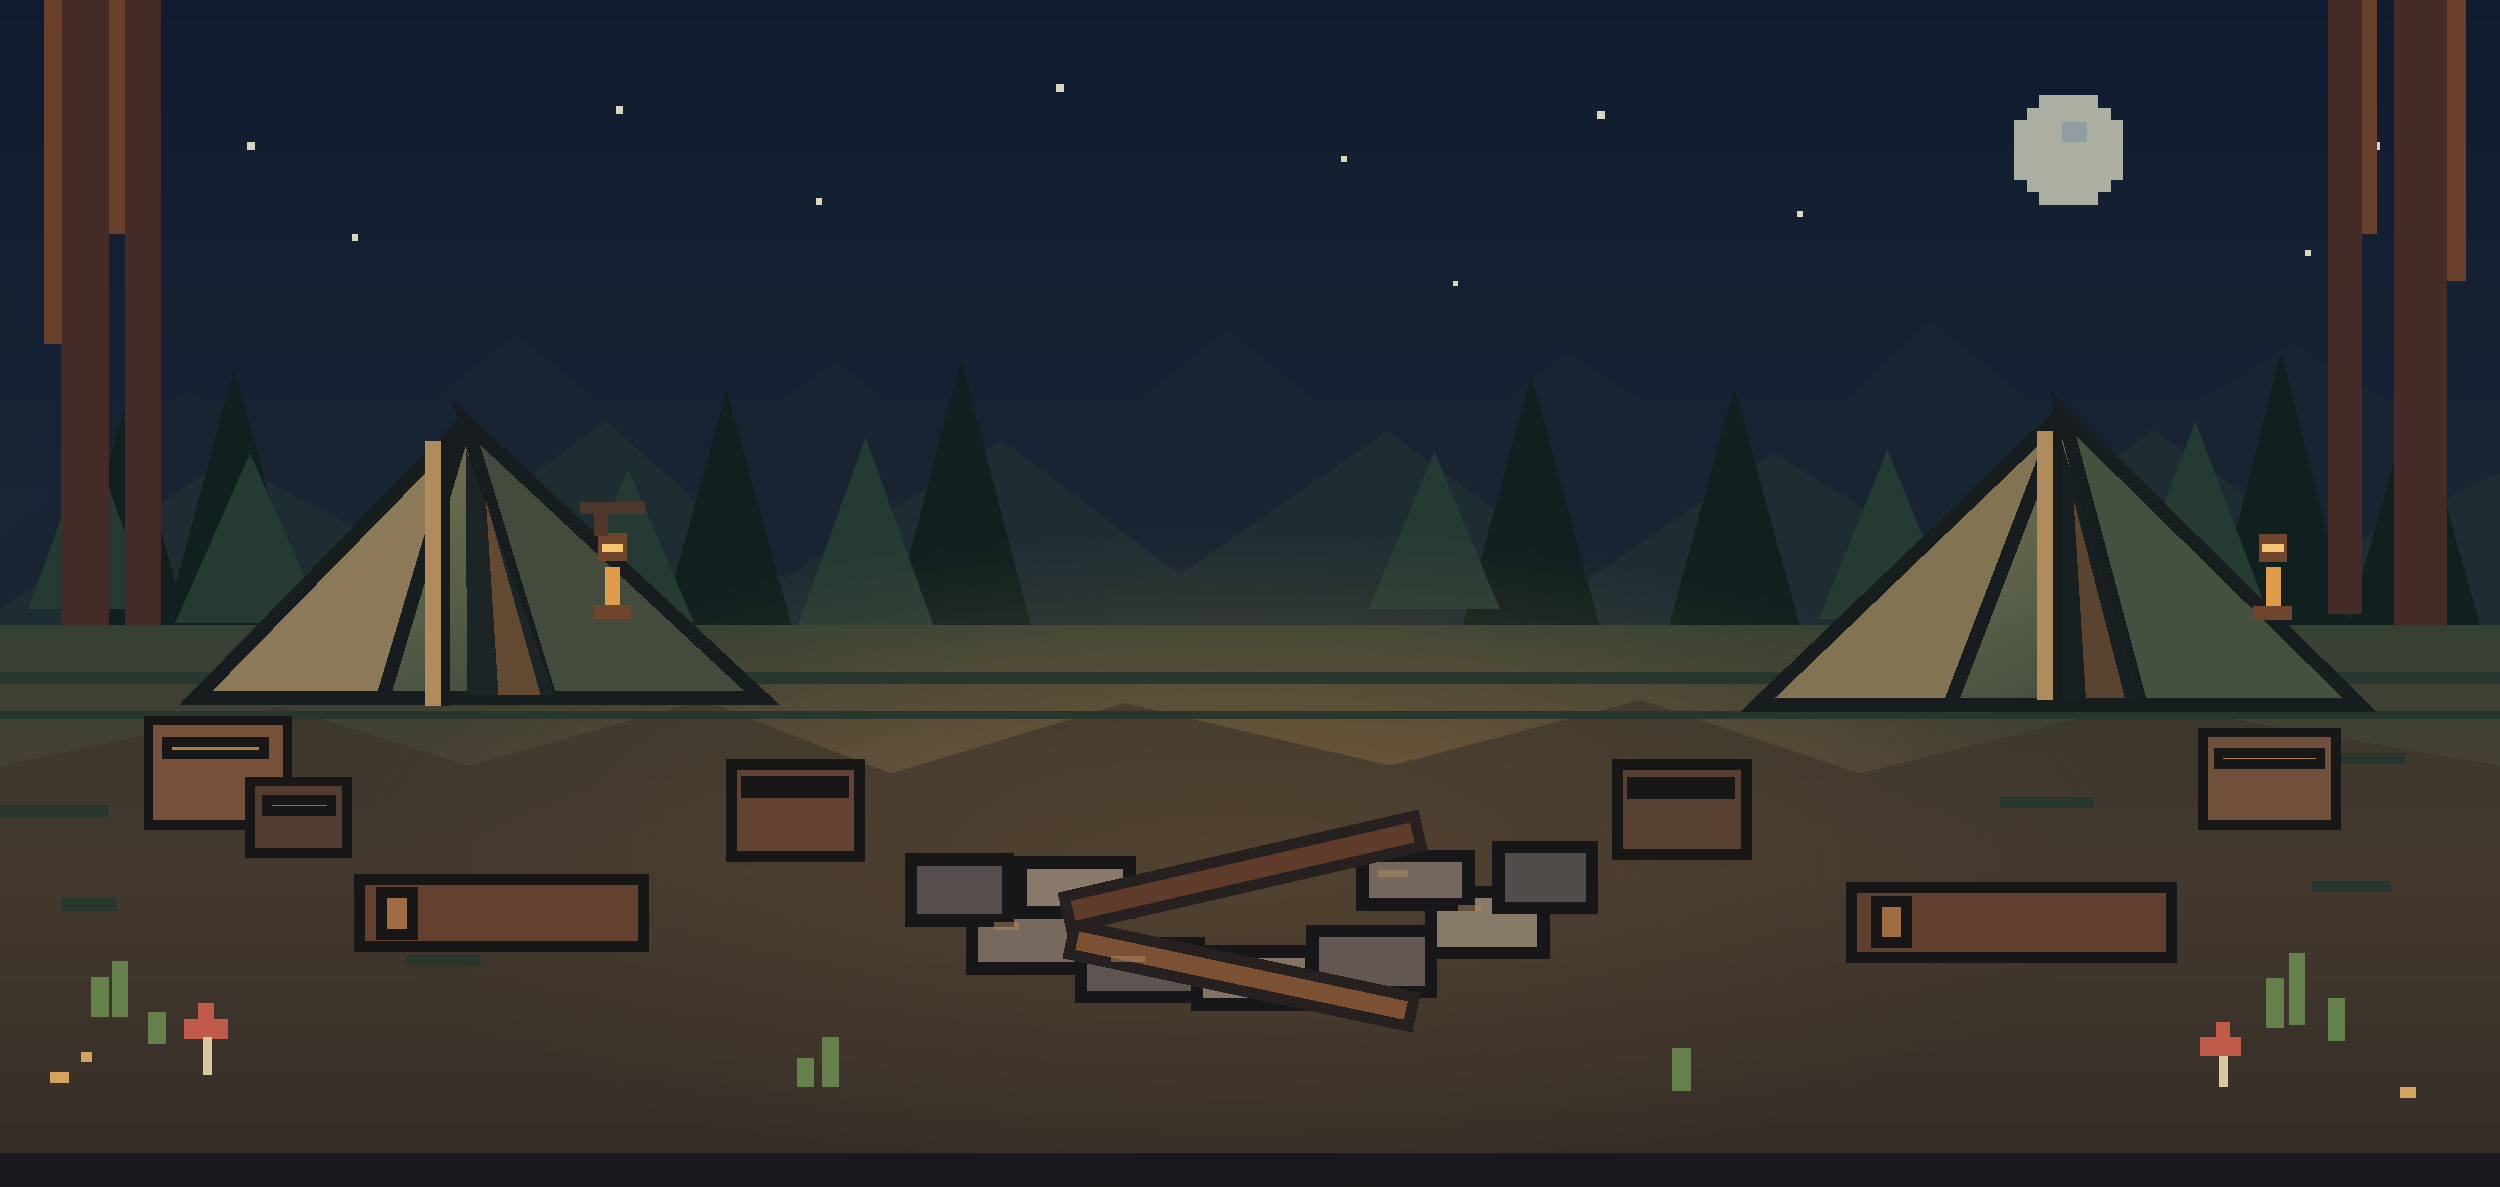
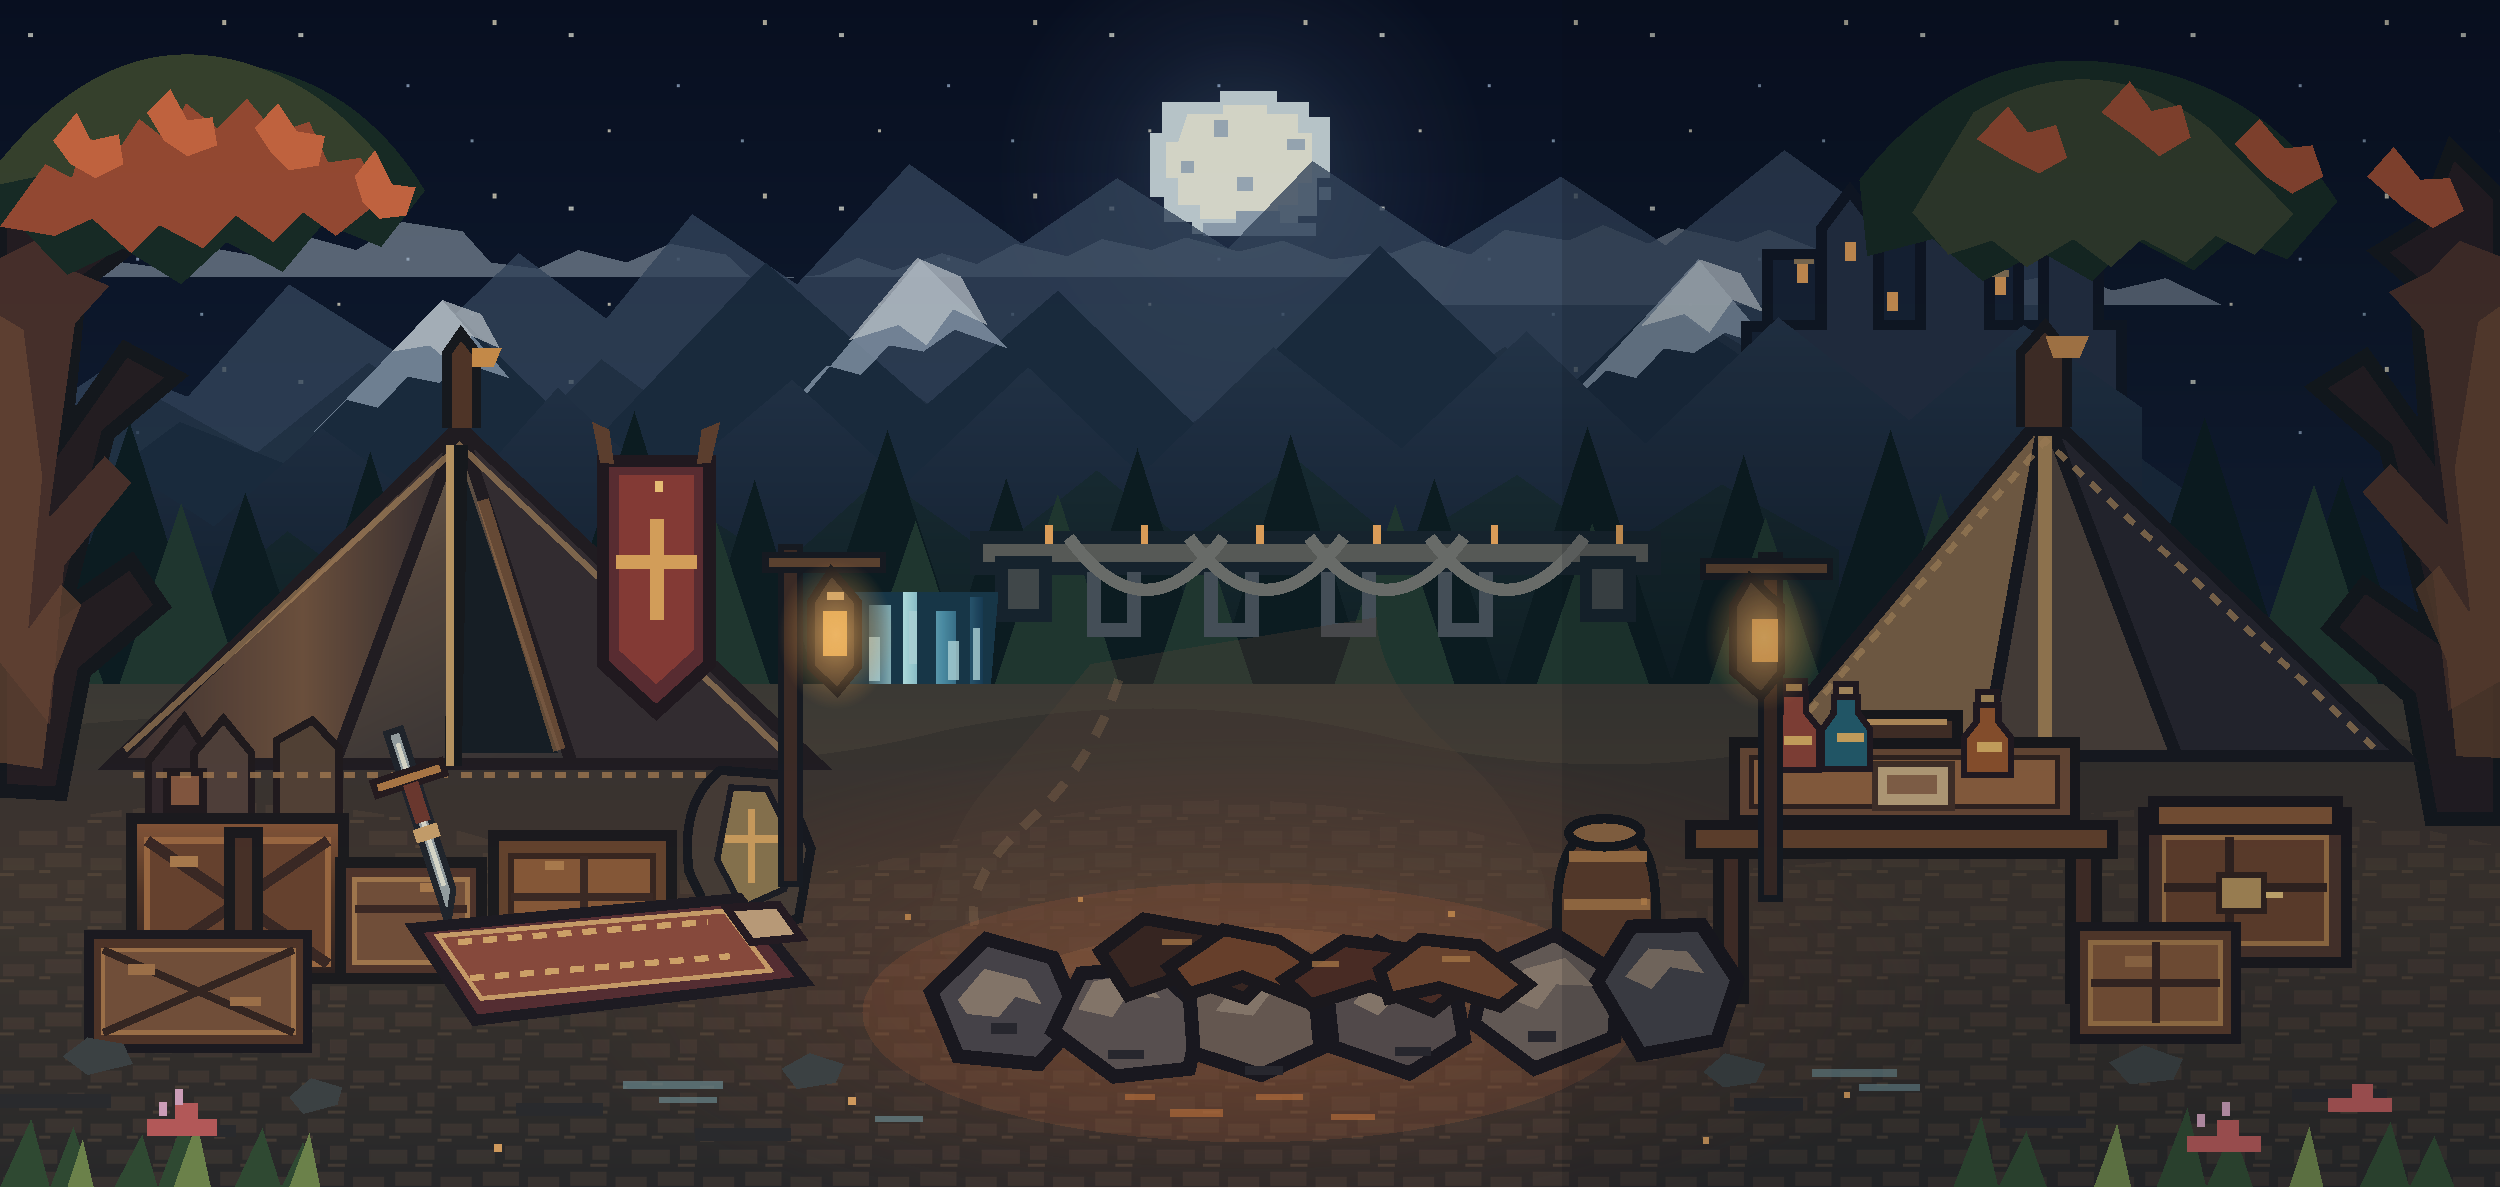
<svg xmlns="http://www.w3.org/2000/svg" viewBox="0 0 1600 760" shape-rendering="crispEdges">
  <defs>
-     <linearGradient id="sky" x2="0" y2="1">
-       <stop stop-color="#101b31" />
-       <stop offset=".58" stop-color="#1d2b38" />
-       <stop offset="1" stop-color="#342a2a" />
-     </linearGradient>
-     <linearGradient id="ground" x2="0" y2="1">
-       <stop stop-color="#354033" />
-       <stop offset=".44" stop-color="#514034" />
-       <stop offset="1" stop-color="#211c21" />
-     </linearGradient>
-     <linearGradient id="tent" x2="1" y2="1">
-       <stop stop-color="#8a7957" />
-       <stop offset=".52" stop-color="#596048" />
-       <stop offset="1" stop-color="#303a34" />
-     </linearGradient>
-     <linearGradient id="tentLight" x2="0" y2="1">
-       <stop stop-color="#e7b46d" stop-opacity=".7" />
-       <stop offset="1" stop-color="#a65a39" stop-opacity="0" />
-     </linearGradient>
-     <radialGradient id="fireGlow">
-       <stop stop-color="#f5a04a" stop-opacity=".3" />
-       <stop offset="1" stop-color="#f5a04a" stop-opacity="0" />
+     <linearGradient id="night" x2="0" y2="1">
+       <stop stop-color="#080f20" />
+       <stop offset=".48" stop-color="#101d32" />
+       <stop offset="1" stop-color="#24303a" />
+     </linearGradient>
+     <linearGradient id="farHill" x2="0" y2="1">
+       <stop stop-color="#24354a" />
+       <stop offset="1" stop-color="#111d2b" />
+     </linearGradient>
+     <linearGradient id="nearHill" x2="0" y2="1">
+       <stop stop-color="#172b31" />
+       <stop offset="1" stop-color="#0b171c" />
+     </linearGradient>
+     <linearGradient id="earth" x2="0" y2="1">
+       <stop stop-color="#3d3b35" />
+       <stop offset=".4" stop-color="#514034" />
+       <stop offset="1" stop-color="#1d2025" />
+     </linearGradient>
+     <linearGradient id="canvas" x2="1" y2="1">
+       <stop stop-color="#88765f" />
+       <stop offset=".42" stop-color="#58483d" />
+       <stop offset="1" stop-color="#292a30" />
+     </linearGradient>
+     <linearGradient id="canvasSide" x2="1" y2="0">
+       <stop stop-color="#3d3030" />
+       <stop offset=".55" stop-color="#70523d" />
+       <stop offset="1" stop-color="#302a2e" />
+     </linearGradient>
+     <linearGradient id="wood" x2="0" y2="1">
+       <stop stop-color="#8b5938" />
+       <stop offset=".45" stop-color="#573725" />
+       <stop offset="1" stop-color="#291e1d" />
+     </linearGradient>
+     <linearGradient id="water" x2="0" y2="1">
+       <stop stop-color="#82b9c6" />
+       <stop offset=".36" stop-color="#31677e" />
+       <stop offset="1" stop-color="#102a3e" />
+     </linearGradient>
+     <linearGradient id="falls" x2="1" y2="0">
+       <stop stop-color="#9acbd3" stop-opacity=".3" />
+       <stop offset=".3" stop-color="#b7e6e6" />
+       <stop offset=".65" stop-color="#4d91a9" />
+       <stop offset="1" stop-color="#183c55" />
+     </linearGradient>
+     <radialGradient id="moonHalo">
+       <stop stop-color="#9bbfe6" stop-opacity=".24" />
+       <stop offset=".55" stop-color="#7298c4" stop-opacity=".08" />
+       <stop offset="1" stop-color="#7196c1" stop-opacity="0" />
    </radialGradient>
+     <radialGradient id="campHalo">
+       <stop stop-color="#b86b37" stop-opacity=".38" />
+       <stop offset=".55" stop-color="#9b4e2e" stop-opacity=".16" />
+       <stop offset="1" stop-color="#9b4e2e" stop-opacity="0" />
+     </radialGradient>
+     <radialGradient id="lampHalo">
+       <stop stop-color="#ffc36d" stop-opacity=".7" />
+       <stop offset="1" stop-color="#ef9b42" stop-opacity="0" />
+     </radialGradient>
+     <pattern id="stars" width="173" height="111" patternUnits="userSpaceOnUse">
+       <rect x="18" y="21" width="3" height="3" fill="#d4d7c9" />
+       <rect x="87" y="54" width="2" height="2" fill="#8ea3bd" />
+       <rect x="142" y="13" width="3" height="3" fill="#d9d2b7" />
+       <rect x="128" y="89" width="2" height="2" fill="#8197ad" />
+       <rect x="43" y="83" width="2" height="2" fill="#d1cbb6" />
+     </pattern>
+     <pattern id="cobble" width="56" height="34" patternUnits="userSpaceOnUse">
+       <path d="M2 5h20v8H2zM29 2h23v9H29zM12 22h25v9H12zM43 19h11v9H43z" fill="#6d5240" opacity=".34" />
+       <path d="M0 16h9M25 14h7M42 32h11" stroke="#a57b56" stroke-width="2" opacity=".3" />
+     </pattern>
+     <clipPath id="campGround">
+       <path d="M0 420H1600V760H0Z" />
+     </clipPath>
  </defs>
-   <rect width="1600" height="760" fill="url(#sky)" />
-   <rect x="0" y="0" width="1600" height="760" fill="#101827" opacity=".16" />
-   <g fill="#d8d8bd">
-     <rect x="158" y="91" width="5" height="5" />
-     <rect x="225" y="150" width="4" height="4" />
-     <rect x="394" y="68" width="5" height="5" />
-     <rect x="522" y="127" width="4" height="4" />
-     <rect x="676" y="54" width="5" height="5" />
-     <rect x="858" y="100" width="4" height="4" />
-     <rect x="1022" y="71" width="5" height="5" />
-     <rect x="1150" y="135" width="4" height="4" />
-     <rect x="1475" y="160" width="4" height="4" />
-     <rect x="1518" y="91" width="5" height="5" />
-     <rect x="930" y="180" width="3" height="3" />
-   </g>
-   <g opacity=".8">
-     <rect x="1297" y="69" width="54" height="54" fill="#d1d3bd" />
-     <rect x="1305" y="61" width="38" height="8" fill="#d1d3bd" />
-     <rect x="1289" y="77" width="8" height="38" fill="#d1d3bd" />
-     <rect x="1351" y="77" width="8" height="38" fill="#d1d3bd" />
-     <rect x="1305" y="123" width="38" height="8" fill="#d1d3bd" />
-     <rect x="1320" y="78" width="16" height="13" fill="#9cacc0" opacity=".6" />
-   </g>
-   <path d="M0 340L120 250 222 300 330 214 438 300 535 231 650 320 785 211 902 303 1004 225 1127 307 1235 205 1345 292 1468 220 1600 300V530H0Z" fill="#182432" />
-   <path d="M0 390L145 294 265 358 388 270 502 370 641 282 755 368 888 276 1017 370 1135 290 1257 365 1378 275 1490 355 1600 303V545H0Z" fill="#1e2d32" />
-   <g fill="#10201f">
-     <path d="M32 427L80 260 128 427Z" />
-     <path d="M94 442L150 235 206 442Z" />
-     <path d="M250 418L292 270 334 418Z" />
-     <path d="M415 430L465 250 515 430Z" />
-     <path d="M565 420L615 230 665 420Z" />
-     <path d="M930 423L980 240 1030 423Z" />
-     <path d="M1060 430L1110 248 1160 430Z" />
-     <path d="M1410 423L1460 224 1510 423Z" />
-     <path d="M1490 445L1545 250 1600 445Z" />
-   </g>
-   <g fill="#263a34">
-     <path d="M18 390L58 280 98 390Z" />
-     <path d="M112 399L160 290 208 399Z" />
-     <path d="M360 398L402 300 444 398Z" />
-     <path d="M510 402L554 280 598 402Z" />
-     <path d="M876 390L918 289 960 390Z" />
-     <path d="M1164 396L1208 288 1252 396Z" />
-     <path d="M1360 388L1405 270 1450 388Z" />
-   </g>
-   <g fill="#432b27">
-     <rect x="39" y="0" width="31" height="480" />
-     <rect x="80" y="0" width="23" height="408" />
-     <rect x="1532" y="0" width="34" height="475" />
-     <rect x="1490" y="0" width="22" height="393" />
-   </g>
-   <g fill="#68402c">
-     <rect x="28" y="0" width="12" height="220" />
-     <rect x="70" y="0" width="10" height="150" />
-     <rect x="1566" y="0" width="12" height="180" />
-     <rect x="1512" y="0" width="9" height="150" />
-   </g>
-   <path d="M0 400L1600 400V760H0Z" fill="url(#ground)" />
-   <ellipse cx="790" cy="550" rx="560" ry="215" fill="url(#fireGlow)" />
-   <path d="M0 490L180 452 300 490 450 448 570 495 720 450 890 490 1050 448 1190 495 1370 450 1600 490V760H0Z" fill="#3c352b" opacity=".68" />
-   <g fill="#27372e">
-     <rect x="0" y="430" width="1600" height="8" />
-     <rect x="0" y="455" width="1600" height="5" />
-     <path d="M0 515h70v8H0zm160 22h56v7h-56zm330-48h40v6h-40zm790 21h60v7h-60zm180-28h80v7h-80z" />
-     <path d="M40 575h35v8H40zm220 36h48v7h-48zm420-38h30v6h-30zm620 26h40v7h-40zm180-35h50v7h-50z" />
-   </g>
-   <g stroke="#171d1e" stroke-width="9" stroke-linejoin="miter">
-     <path d="M125 447L298 270 488 447Z" fill="url(#tent)" />
-     <path d="M298 270L488 447H352L298 270Z" fill="#424b3c" />
-     <path d="M298 270L125 447H245L298 270Z" fill="#8b7957" />
-   </g>
-   <path d="M298 287L299 445H355L298 287Z" fill="#1c2425" />
-   <path d="M311 320L346 445H319Z" fill="#b77743" opacity=".45" />
-   <rect x="276" y="282" width="12" height="170" fill="#171b1c" />
-   <rect x="272" y="282" width="10" height="170" fill="#b08b5b" />
+   <rect width="1600" height="760" fill="url(#night)" />
+   <rect width="1600" height="300" fill="url(#stars)" opacity=".8" />
+   <circle cx="795" cy="112" r="158" fill="url(#moonHalo)" />
+   <g shape-rendering="crispEdges">
+     <path d="M744 65h37v-7h36v7h21v10h13v39h-8v24h-12v12h-68v-8h-18v-16h-9V85h8z" fill="#c2d0d3" />
+     <path d="M760 73h23v-6h28v6h20v12h9v32h-9v14h-13v9h-50v-9h-14v-17h-8V91h8z" fill="#e0e1d1" />
+     <path d="M777 77h9v11h-9zM824 89h11v7h-11zM792 113h10v9h-10zM844 120h8v8h-8zM756 103h8v8h-8z" fill="#9daeb9" />
+     <path d="M770 143h21v-8h28v8h23v8h-72z" fill="#91a2b1" />
+   </g>
+   <g fill="#b6c6d1" opacity=".48">
+     <path d="M0 180l34-8 17 6 20-11 30 4 25-14 39 7 30-13 33 9 29-18 39 6 18 20 30 4 26-12 31 8 28-12 36 7 18 17 42-4 24-11 23 8 31-11 22 7 25-13 33 8 22-11 32 7 22-8 34 9 28-7 31 12 36-5 32 16H0Z" />
+     <path d="M880 166l31-12 30 9 22-16 41 7 22-10 29 12 19-10 38 9 20-8 37 15 31-5 27 15 26-2 30 12 40-8 29 12 34-8 36 17H880Z" />
+   </g>
+   <g fill="#34475c" opacity=".78">
+     <path d="M0 282l70-48 50 20 65-72 76 48 71-68 56 42 55-67 67 45 72-77 72 51 61-42 71 45 54-56 84 56 75-46 67 44 76-61 72 52 57-27 60 31v245H0Z" />
+     <path d="M0 322l98-69 66 37 72-58 84 62 65-64 79 58 78-66 70 49 67-56 80 58 60-37 62 41 82-55 63 45 72-56 72 43 80-52 72 50v212H0Z" fill="#26394c" />
+   </g>
+   <path d="M0 356l115-86 68 27 100-105 95 93 112-117 103 91 84-73 90 88 116-117 108 103 72-67 112 76 95-49 130 95v151H0Z" fill="#1a2b3d" />
+   <g fill="#8697a8" opacity=".84">
+     <path d="M182 296l101-104 43 50-28-9-17 12-20-4-19 20-20-5-18 18z" />
+     <path d="M475 301l114-135 56 57-34-12-20 14-22-4-18 19-22-6-19 20z" />
+     <path d="M974 288l113-122 48 57-31-10-20 13-19-3-18 19-19-5-21 20z" />
+     <path d="M1230 315l70-79 41 39-24-7-15 10-14-4-14 14-14-5z" />
+   </g>
+   <g fill="#c4cbd0" opacity=".72">
+     <path d="M283 192l-32 33 24-4 14 12 13-18 18 8-12-22z" />
+     <path d="M587 165l-44 53 32-10 18 13 17-23 22 10-17-31z" />
+     <path d="M1088 166l-38 43 28-8 16 12 15-21 20 8-15-25z" />
+   </g>
+   <g stroke="#101824" stroke-width="7" stroke-linejoin="miter">
+     <path d="M1118 264h198v-55h-24v-52h-33v52h-27v-78h-40v78h-27v-46h-34v46h-13z" fill="#172337" />
+     <path d="M1135 208h31v-62l18-24 18 24v62h27v-87l22-29 22 29v87h35v-51l17-21 18 21v51h15v66h-223z" fill="#243146" />
+   </g>
+   <g fill="#e9a45b">
+     <rect x="1150" y="169" width="7" height="12" />
+     <rect x="1181" y="155" width="7" height="12" />
+     <rect x="1208" y="187" width="7" height="12" />
+     <rect x="1246" y="142" width="7" height="13" />
+     <rect x="1277" y="177" width="7" height="12" />
+     <rect x="1304" y="218" width="7" height="11" />
+   </g>
+   <g fill="#f9c57a" opacity=".55">
+     <rect x="1148" y="166" width="13" height="3" />
+     <rect x="1244" y="138" width="12" height="4" />
+     <rect x="1275" y="173" width="11" height="4" />
+   </g>
+   <path d="M1090 285C1044 303 1014 310 987 333S926 363 881 382" fill="none" stroke="#b77845" stroke-width="8" stroke-dasharray="5 8" opacity=".65" />
+   <g fill="#f6b85e">
+     <rect x="1083" y="277" width="5" height="11" />
+     <rect x="1038" y="297" width="5" height="10" />
+     <rect x="989" y="321" width="5" height="11" />
+     <rect x="943" y="344" width="5" height="9" />
+   </g>
+   <path d="M0 365l82-64 55 36 69-63 77 57 74-83 67 65 83-70 72 67 79-75 72 69 85-82 82 65 80-75 76 72 85-81 84 66 73-61 76 53v184H0Z" fill="url(#farHill)" />
+   <path d="M0 401l71-45 50 36 63-52 58 42 61-57 70 45 61-51 67 43 63-57 70 50 68-54 57 46 72-52 66 54 74-45 67 47 64-41 75 42v166H0Z" fill="url(#nearHill)" />
+   <g fill="#0c1c20">
+     <path d="M0 441l44-132 42 132zM26 443l57-173 55 173zM115 441l42-126 43 126zM186 449l51-160 50 160zM267 443l43-137 46 137zM346 448l60-185 58 185zM438 450l45-143 43 143zM510 448l58-173 57 173zM600 442l44-136 44 136zM676 447l52-160 51 160zM774 449l52-171 53 171zM873 445l45-139 45 139zM960 448l56-175 58 175zM1066 448l50-157 48 157zM1154 447l56-172 55 172zM1262 449l49-155 49 155zM1353 446l58-179 57 179zM1452 447l47-142 49 142zM1535 449l50-151 48 151z" />
+   </g>
+   <g fill="#20382f">
+     <path d="M0 443l34-99 34 99zM73 448l43-126 42 126zM219 448l41-118 42 118zM305 447l36-103 36 103zM411 448l43-127 42 127zM548 445l38-112 37 112zM634 446l43-130 42 130zM735 447l35-105 35 105zM851 447l42-124 41 124zM980 448l39-113 40 113zM1091 446l39-115 39 115zM1198 448l44-132 43 132zM1325 448l38-115 38 115zM1435 447l46-137 44 137z" />
+   </g>
+   <g stroke="#17232d" stroke-width="8" stroke-linejoin="miter">
+     <path d="M625 344h434v20H625z" fill="#5b5d59" />
+     <path d="M641 360h28v34h-28zM1015 360h28v34h-28z" fill="#444a4b" />
+     <path d="M700 366v37h26v-37M775 366v37h26v-37M850 366v37h26v-37M925 366v37h26v-37" fill="none" stroke="#48515a" stroke-width="9" />
+     <path d="M684 344q49 67 99 0M761 344q49 67 99 0M838 344q49 67 99 0M915 344q49 67 99 0" fill="none" stroke="#6e706c" stroke-width="8" />
+   </g>
+   <g fill="#e9a55b">
+     <rect x="669" y="336" width="5" height="12" />
+     <rect x="730" y="336" width="5" height="12" />
+     <rect x="804" y="336" width="5" height="12" />
+     <rect x="879" y="336" width="5" height="12" />
+     <rect x="954" y="336" width="5" height="12" />
+     <rect x="1034" y="336" width="5" height="12" />
+   </g>
+   <path d="M544 379h95l-8 99-18 17h-57l-12-29z" fill="#183849" />
+   <path d="M556 387h14v83h-14zM578 379h9v99h-9zM599 391h13v86h-13zM621 382h8v94h-8z" fill="url(#falls)" />
+   <g fill="#b5dce0" opacity=".8">
+     <rect x="556" y="408" width="7" height="28" />
+     <rect x="582" y="391" width="5" height="34" />
+     <rect x="607" y="410" width="7" height="25" />
+     <rect x="623" y="402" width="4" height="33" />
+   </g>
+   <path d="M530 480q74-26 126-4t113 6q71-10 142 11t104 6v84H536Z" fill="url(#water)" />
+   <path d="M558 499q63-19 121 0t115 5q52-3 98 8" fill="none" stroke="#8cbac2" stroke-width="7" opacity=".55" />
+   <g fill="#c1e5e5" opacity=".72">
+     <path d="M566 497h35v4h-35zM630 511h28v4h-28zM716 493h46v4h-46zM812 513h31v4h-31zM884 505h40v4h-40z" />
+   </g>
+   <path d="M638 536q120-29 178-2t108 4" fill="none" stroke="#4a93a6" stroke-width="14" opacity=".35" />
+   <g fill="#263d3b">
+     <path d="M0 474l42-31 40 19 18 35H0zM90 488l37-31 45 22 21 39H91zM450 494l28-31 38 17 18 31zM545 495l34-23 41 20 20 20h-90zM1000 505l35-28 43 18 12 26h-90zM1117 480l29-26 38 17 21 31h-88zM1330 492l42-28 49 21 17 25h-103zM1468 490l42-30 58 22 32 24h-126z" />
+   </g>
+   <g fill="#4f6352">
+     <rect x="33" y="478" width="11" height="5" />
+     <rect x="113" y="489" width="9" height="5" />
+     <rect x="488" y="486" width="12" height="5" />
+     <rect x="1057" y="493" width="11" height="5" />
+     <rect x="1398" y="489" width="14" height="5" />
+   </g>
+   <rect x="0" y="438" width="1600" height="322" fill="url(#earth)" />
+   <path d="M0 469q188-24 328 5t274-6q146-31 287 4t291-1q199-36 420 15v274H0Z" fill="#312d29" opacity=".55" />
+   <ellipse cx="800" cy="635" rx="450" ry="165" fill="url(#campHalo)" />
+   <path d="M0 532q178-40 321 8t292-3q169-48 334-3t319-3q167-32 334 11v218H0Z" fill="url(#cobble)" opacity=".68" />
+   <path d="M698 425q-36 44-66 78t-38 93q28 47 82 65h247q58-42 71-74-10-62-61-105t-52-87z" fill="#514135" opacity=".34" />
+   <path d="M716 435q-17 54-58 91t-34 66" fill="none" stroke="#937052" stroke-width="6" stroke-dasharray="14 11" opacity=".33" />
+   <g stroke-linejoin="miter">
+     <path d="M0 506V130l28-33 20 46 29 20-26 20-9 94 38-54 33 18-44 37-27 110 42-29 20 29-50 42-15 78z" fill="#241d20" stroke="#14181c" stroke-width="9" />
+     <path d="M0 424V165l24-12 22 20 24 10-22 24-17 125 36-40 17 17-43 53-9 102z" fill="#49302a" />
+     <path d="M0 488V202l15 9 12 94-9 98 21-29 13 13-18 46-7 59z" fill="#6d4933" opacity=".7" />
+     <path d="M1600 524V126l-31-31-19 49-28 17 24 21 7 101-39-55-32 20 45 39 28 116-42-29-22 28 51 44 14 78z" fill="#241e21" stroke="#13191d" stroke-width="9" />
+     <path d="M1600 436V164l-26-10-19 20-26 13 22 24 16 126-37-40-18 18 45 52 10 88z" fill="#493029" />
+     <path d="M1600 485V196l-14 10-15 94 10 93-20-31-15 15 20 46 6 61z" fill="#704932" opacity=".68" />
+   </g>
  <g>
-     <rect x="383" y="341" width="18" height="18" fill="#70452d" />
-     <rect x="387" y="363" width="10" height="24" fill="#df9a4a" />
-     <rect x="380" y="387" width="24" height="9" fill="#6d462d" />
-     <rect x="385" y="348" width="14" height="5" fill="#f6c46d" />
-     <rect x="371" y="321" width="42" height="8" fill="#50372b" />
-     <rect x="380" y="329" width="9" height="14" fill="#50372b" />
-   </g>
-   <g stroke="#171d1e" stroke-width="9" stroke-linejoin="miter">
-     <path d="M1125 451L1320 264 1510 451Z" fill="url(#tent)" />
-     <path d="M1320 264L1510 451H1370L1320 264Z" fill="#45503e" />
-     <path d="M1320 264L1125 451H1248L1320 264Z" fill="#827453" />
-   </g>
-   <path d="M1319 281L1320 447H1370L1319 281Z" fill="#171f20" />
-   <path d="M1327 319L1360 447H1335Z" fill="#b77743" opacity=".42" />
-   <rect x="1308" y="276" width="12" height="172" fill="#171b1c" />
-   <rect x="1304" y="276" width="10" height="172" fill="#b08b5b" />
+     <path d="M0 115q73-93 174-70 61 16 98 77l-28 36-37-15-26 31-36-19-29 27-37-23-36 17-32-33-31 5z" fill="#182c24" />
+     <path d="M0 103q68-83 148-65 54 12 95 62l-24 24-29-10-17 20-27-16-24 22-30-20-31 13-23-23-38 8z" fill="#38432d" />
+     <path d="M0 145l29-40 17 9 8-27 21 10 14-21 18 14 12-24 20 16 19-19 18 22 22-7 12 26 21-3 13 27-29 23-21-15-19 19-24-17-21 21-28-15-18 18-25-22-24 11z" fill="#9b4c32" />
+     <path d="M34 90l15-18 9 18 18-4 3 19-18 9-16-9zM94 72l15-15 11 20 16-2 3 18-19 7-15-10zM163 82l15-16 12 18 18 3-4 19-19 3-12-12zM227 113l13-17 11 22 15 2-6 18-17 2-11-11z" fill="#cc6840" />
+     <path d="M1190 115q68-86 159-75 96 10 147 89l-32 37-35-14-25 21-38-20-27 27-33-19-37 19-32-27-42 11z" fill="#172b23" />
+     <path d="M1263 72q79-47 151 10l54 55-25 26-25-12-19 17-28-15-20 18-24-18-30 18-22-17-28 9-23-27z" fill="#343f2d" />
+     <path d="M1265 89l20-21 13 17 18-5 7 21-18 10-18-9zM1345 72l18-20 14 19 19-4 6 21-20 12-16-13zM1430 92l16-16 16 19 18-2 7 20-20 11-17-11zM1515 113l17-19 17 21 19-1 9 21-20 11-18-12z" fill="#9b4c32" />
+   </g>
+   <g stroke="#211c20" stroke-width="8" stroke-linejoin="miter">
+     <path d="M72 489L294 273 523 489Z" fill="url(#canvas)" />
+     <path d="M294 273L523 489H366L294 273Z" fill="#352d30" />
+     <path d="M294 273L72 489H214L294 273Z" fill="url(#canvasSide)" />
+     <path d="M80 480L294 285 501 481" fill="none" stroke="#b18a5d" stroke-width="4" opacity=".65" />
+   </g>
+   <path d="M294 293v189h63z" fill="#171e24" />
+   <path d="M309 320l49 160" stroke="#b67b4c" stroke-width="8" opacity=".5" />
+   <path d="M294 285l-4 205" stroke="#17191c" stroke-width="11" />
+   <path d="M288 285v205" stroke="#c09a65" stroke-width="5" />
+   <g stroke="#201a1c" stroke-width="5">
+     <path d="M95 487l23-28 18 28v38H95z" fill="#32282a" />
+     <path d="M124 482l19-22 18 22v42h-37z" fill="#514039" />
+     <path d="M107 494h23v24h-23z" fill="#87593e" />
+     <path d="M177 474l23-13 17 18v49h-40z" fill="#554234" />
+   </g>
+   <path d="M85 496h420" stroke="#ad8153" stroke-width="4" stroke-dasharray="7 8" opacity=".75" />
+   <path d="M286 274v-48l9-13 10 13v48" fill="#533627" stroke="#17191d" stroke-width="6" />
+   <path d="M302 223h19l-5 12h-14z" fill="#d0914a" />
+   <path d="M386 295h68v130l-34 31-34-31z" fill="#5d2d31" stroke="#21191e" stroke-width="8" />
+   <path d="M396 304h48v112l-24 22-24-22z" fill="#8b3c36" />
+   <path d="M416 332h9v65h-9zM394 355h52v9h-52z" fill="#e0a65c" />
+   <path d="M422 308v7" stroke="#f4c779" stroke-width="5" />
+   <path d="M384 296l-5-26 11 5 3 22M455 296l6-26-12 5-3 22" fill="#60402e" />
+   <g stroke="#1b1a1c" stroke-width="7" stroke-linejoin="miter">
+     <rect x="84" y="524" width="136" height="102" fill="url(#wood)" />
+     <path d="M94 538h116v79H94z" fill="#6a422d" stroke="#a06a40" stroke-width="4" />
+     <path d="M94 538l116 79M210 538L94 617" stroke="#3b2822" stroke-width="7" />
+     <path d="M147 533h18v84h-18z" fill="#493026" />
+     <rect x="218" y="552" width="90" height="74" fill="#51352a" />
+     <path d="M227 563h72v53h-72z" fill="#765039" stroke="#a77a4d" stroke-width="3" />
+     <path d="M227 582h72" stroke="#3c2822" stroke-width="5" />
+     <rect x="316" y="535" width="114" height="79" fill="#67432c" />
+     <path d="M327 548h91v54h-91z" fill="#8b5a37" stroke="#39251e" stroke-width="4" />
+     <path d="M374 548v54M327 574h91" stroke="#3c2922" stroke-width="5" />
+   </g>
+   <g fill="#b17e4d">
+     <rect x="109" y="548" width="18" height="7" />
+     <rect x="269" y="565" width="22" height="6" />
+     <rect x="349" y="551" width="12" height="6" />
+   </g>
+   <g stroke="#17191e" stroke-width="6">
+     <path d="M461 493q-26 20-20 65l20 42 50-12 8-45-19-47z" fill="#473c34" />
+     <path d="M468 504l-9 46 16 31 27-12 4-34-15-30z" fill="#8a754d" stroke="#1b1c22" stroke-width="4" />
+     <path d="M481 518v47M464 537h37" stroke="#d1a15d" stroke-width="5" />
+   </g>
+   <g transform="translate(252 468) rotate(-18)">
+     <path d="M-5 0h10v108l-10 20z" fill="#9aa4a5" stroke="#20242b" stroke-width="4" />
+     <path d="M0 8v96" stroke="#e1e0cf" stroke-width="3" />
+     <path d="M-23 27h46v9h-46z" fill="#b07a45" stroke="#241b1d" stroke-width="4" />
+     <path d="M-5 35h10v26H-5z" fill="#6e392d" />
+     <path d="M-8 64h16v9H-8z" fill="#cda46c" />
+   </g>
+   <g stroke="#191a20" stroke-width="8" stroke-linejoin="miter">
+     <path d="M1125 484l184-220 230 220z" fill="#51463e" />
+     <path d="M1309 264l230 220h-146z" fill="#292831" />
+     <path d="M1309 264l-184 220h145z" fill="#876a4c" />
+     <path d="M1309 279v199" stroke="#b08b5b" stroke-width="9" />
+   </g>
+   <path d="M1138 478l171-196 211 197" fill="none" stroke="#be9462" stroke-width="4" stroke-dasharray="8 7" opacity=".7" />
+   <path d="M1293 273v-47l16-18 14 18v47" fill="#4a3228" stroke="#18191e" stroke-width="6" />
+   <path d="M1309 215h28l-6 14h-17z" fill="#c58a4e" />
+   <g stroke="#1a191c" stroke-width="7" stroke-linejoin="miter">
+     <path d="M1082 528h270v18h-270z" fill="#6e492f" />
+     <path d="M1100 546h16v93h-16zM1325 546h17v93h-17z" fill="#493027" />
+     <rect x="1110" y="475" width="218" height="50" fill="#775039" />
+     <path d="M1121 485h196v31h-196z" fill="#a06b43" stroke="#35241f" stroke-width="3" />
+     <rect x="1175" y="458" width="78" height="18" fill="#4c3328" />
+     <path d="M1182 462h64" stroke="#d4a367" stroke-width="4" />
+   </g>
+   <path d="M1200 489h49v28h-49z" fill="#d6b88a" stroke="#4a342a" stroke-width="4" />
+   <path d="M1208 496h32v12h-32z" fill="#9a714f" />
+   <g stroke="#241b21" stroke-width="4">
+     <path d="M1140 444h16v12l8 10v27h-32v-27l8-10z" fill="#9a493b" />
+     <path d="M1141 444h14v-8h-14z" fill="#b58b56" />
+     <path d="M1174 446h15v10l8 11v25h-31v-25l8-11z" fill="#286779" />
+     <path d="M1175 446h13v-8h-13z" fill="#c7a16a" />
+     <path d="M1265 451h14v11l8 10v24h-30v-24l8-10z" fill="#a35c2f" />
+     <path d="M1266 451h12v-8h-12z" fill="#bd995f" />
+   </g>
+   <g fill="#f1c16b">
+     <rect x="1142" y="471" width="18" height="6" />
+     <rect x="1176" y="469" width="17" height="6" />
+     <rect x="1265" y="475" width="16" height="6" />
+   </g>
+   <g stroke="#1b191d" stroke-width="7">
+     <path d="M1372 520h130v96h-130z" fill="#4f362c" />
+     <path d="M1378 513h118v18h-118z" fill="#8a5b38" />
+     <path d="M1385 536h104v68h-104z" fill="#6c432d" stroke="#a97948" stroke-width="3" />
+     <path d="M1427 536v68M1385 568h104" stroke="#36241f" stroke-width="6" />
+     <rect x="1420" y="560" width="29" height="23" fill="#bd985d" stroke="#33221e" stroke-width="4" />
+     <path d="M1450 573h11" stroke="#e7c37c" stroke-width="4" />
+   </g>
+   <g stroke="#17191d" stroke-width="6">
+     <path d="M1016 533q-23 10-19 69t28 62q29 3 34-61t-20-70z" fill="#64402c" />
+     <path d="M1004 548h50M1001 579h55M1008 618h45" stroke="#b07b48" stroke-width="7" />
+     <ellipse cx="1027" cy="533" rx="23" ry="9" fill="#9b7147" />
+   </g>
  <g>
-     <rect x="1446" y="342" width="18" height="18" fill="#70452d" />
-     <rect x="1450" y="363" width="10" height="25" fill="#df9a4a" />
-     <rect x="1442" y="388" width="25" height="9" fill="#6d462d" />
-     <rect x="1448" y="348" width="14" height="5" fill="#f6c46d" />
-   </g>
-   <g stroke="#171718" stroke-width="6">
-     <rect x="95" y="461" width="89" height="67" fill="#765039" />
-     <rect x="107" y="475" width="62" height="8" fill="#b07b48" />
-     <rect x="160" y="500" width="62" height="46" fill="#543b30" />
-     <rect x="171" y="512" width="41" height="7" fill="#a16b40" />
-     <rect x="1410" y="469" width="85" height="59" fill="#70503a" />
-     <rect x="1420" y="482" width="65" height="7" fill="#ae7a48" />
-   </g>
-   <g stroke="#171718" stroke-width="7">
-     <rect x="230" y="563" width="182" height="43" fill="#64402f" />
-     <rect x="244" y="571" width="20" height="27" fill="#a06c43" />
-     <rect x="1185" y="568" width="205" height="45" fill="#60402f" />
-     <rect x="1201" y="577" width="19" height="26" fill="#a06c43" />
-     <rect x="468" y="489" width="82" height="59" fill="#624331" />
-     <rect x="478" y="500" width="62" height="7" fill="#a47a4c" />
-     <rect x="1035" y="489" width="83" height="58" fill="#574032" />
-     <rect x="1045" y="501" width="62" height="7" fill="#9b7047" />
-   </g>
-   <g stroke="#171719" stroke-width="8">
-     <rect x="622" y="583" width="73" height="37" fill="#77695d" />
-     <rect x="692" y="604" width="75" height="34" fill="#5d5551" />
-     <rect x="766" y="609" width="73" height="34" fill="#837466" />
-     <rect x="840" y="596" width="76" height="39" fill="#625752" />
-     <rect x="916" y="571" width="72" height="39" fill="#887a69" />
-     <rect x="583" y="550" width="62" height="39" fill="#554e4d" />
-     <rect x="959" y="542" width="60" height="39" fill="#514b4a" />
-     <rect x="653" y="552" width="70" height="32" fill="#89796a" />
-     <rect x="872" y="548" width="68" height="31" fill="#75675c" />
-   </g>
-   <g stroke="#272020" stroke-width="7">
-     <rect x="681" y="574" width="230" height="20" fill="#5f3b29" transform="rotate(-13 681 574)" />
-     <rect x="688" y="592" width="222" height="19" fill="#7b5033" transform="rotate(12 688 592)" />
-   </g>
-   <g fill="#b28b60" opacity=".5">
-     <rect x="636" y="590" width="16" height="5" />
-     <rect x="711" y="612" width="22" height="4" />
-     <rect x="933" y="579" width="15" height="4" />
-     <rect x="882" y="557" width="19" height="4" />
-   </g>
-   <g fill="#66804c">
-     <rect x="58" y="625" width="12" height="26" />
-     <rect x="72" y="615" width="10" height="36" />
-     <rect x="95" y="648" width="11" height="20" />
-     <rect x="1450" y="626" width="12" height="32" />
-     <rect x="1465" y="610" width="10" height="46" />
-     <rect x="1490" y="639" width="11" height="27" />
-     <rect x="510" y="677" width="11" height="19" />
-     <rect x="526" y="664" width="11" height="32" />
-     <rect x="1070" y="671" width="12" height="27" />
-   </g>
-   <g fill="#c15a4b">
-     <rect x="118" y="652" width="28" height="13" />
-     <rect x="127" y="642" width="10" height="10" />
-     <rect x="1408" y="664" width="26" height="12" />
-     <rect x="1418" y="654" width="9" height="10" />
-   </g>
-   <g fill="#d9c7a0">
-     <rect x="130" y="664" width="6" height="24" />
-     <rect x="1420" y="676" width="6" height="20" />
-   </g>
-   <g fill="#d6a35e">
-     <rect x="32" y="686" width="12" height="7" />
-     <rect x="52" y="673" width="7" height="7" />
-     <rect x="1536" y="696" width="10" height="7" />
-   </g>
-   <rect x="0" y="738" width="1600" height="22" fill="#18191d" />
+     <path d="M500 350h12v216h-12z" fill="#3d2b24" stroke="#171a20" stroke-width="4" />
+     <path d="M490 355h75v10h-75z" fill="#5f432f" stroke="#171a20" stroke-width="4" />
+     <path d="M532 365l17 20v42l-13 16-17-16v-42z" fill="#3f342c" stroke="#19191d" stroke-width="5" />
+     <rect x="527" y="391" width="15" height="29" fill="#f5b95e" />
+     <ellipse cx="535" cy="406" rx="37" ry="48" fill="url(#lampHalo)" />
+     <rect x="529" y="379" width="11" height="5" fill="#e4b26c" />
+     <path d="M1127 355h12v220h-12z" fill="#3d2b24" stroke="#171a20" stroke-width="4" />
+     <path d="M1090 359h81v10h-81z" fill="#5f432f" stroke="#171a20" stroke-width="4" />
+     <path d="M1120 369l20 19v42l-13 16-18-16v-42z" fill="#3f342c" stroke="#19191d" stroke-width="5" />
+     <rect x="1121" y="396" width="17" height="28" fill="#f1ad57" />
+     <ellipse cx="1129" cy="408" rx="38" ry="47" fill="url(#lampHalo)" />
+   </g>
+   <g stroke="#1b191e" stroke-width="6">
+     <rect x="57" y="598" width="140" height="73" fill="#513427" />
+     <path d="M66 608h122v53H66z" fill="#765039" stroke="#a37348" stroke-width="3" />
+     <path d="M66 608l122 53M188 608L66 661" stroke="#35241f" stroke-width="5" />
+     <rect x="1328" y="593" width="103" height="72" fill="#5e3d2c" />
+     <path d="M1338 603h83v52h-83z" fill="#865839" stroke="#ad7d4b" stroke-width="3" />
+     <path d="M1380 603v52M1338 629h83" stroke="#3b2721" stroke-width="5" />
+   </g>
+   <g fill="#a47449">
+     <rect x="82" y="617" width="17" height="7" />
+     <rect x="147" y="638" width="20" height="6" />
+     <rect x="1360" y="612" width="17" height="7" />
+   </g>
+   <path d="M265 594l208-19 42 53-211 25z" fill="#582d31" stroke="#1d1a20" stroke-width="7" />
+   <path d="M280 599l184-16 29 38-185 18z" fill="#8d4b3c" stroke="#d0a169" stroke-width="3" />
+   <path d="M293 603l160-13M301 626l166-14" stroke="#d8a86a" stroke-width="4" stroke-dasharray="9 7" />
+   <path d="M465 581l33-2 15 21-32 3z" fill="#c2a17b" stroke="#241a20" stroke-width="5" />
+   <ellipse cx="800" cy="648" rx="248" ry="83" fill="#b55d35" opacity=".2" />
+   <path d="M606 647q194-95 387 1" fill="none" stroke="#8d5a3d" stroke-width="13" opacity=".45" />
+   <g stroke="#19171d" stroke-width="9" stroke-linejoin="miter">
+     <path d="M596 635l35-34 43 12 17 39-26 29-52-5z" fill="#484349" />
+     <path d="M674 660l18-37 48-4 29 28-8 37-48 5z" fill="#5b5150" />
+     <path d="M764 674l-3-42 36-29 44 25 4 43-38 17z" fill="#695a51" />
+     <path d="M853 670l-4-39 33-28 48 22 7 40-35 22z" fill="#554b4b" />
+     <path d="M943 655l9-38 43-19 41 26-3 40-51 20z" fill="#665b56" />
+     <path d="M1022 628l22-35 45-1 23 35-13 39-49 9z" fill="#46434b" />
+   </g>
+   <g fill="#89796b">
+     <path d="M613 640l17-20 27 7 10 16-17-5-11 13-20-2z" />
+     <path d="M690 646l10-18 27-5 16 16-21-3-10 15z" />
+     <path d="M778 647l17-23 24-7 17 18-21-2-13 17z" />
+     <path d="M866 642l17-21 26 5 10 15-23-5-14 14z" />
+     <path d="M958 636l18-16 26-7 18 18-24-1-12 16z" />
+     <path d="M1040 625l15-18 25 2 11 14-22-4-12 14z" />
+   </g>
+   <g fill="#28272d">
+     <rect x="634" y="655" width="17" height="7" />
+     <rect x="709" y="672" width="23" height="6" />
+     <rect x="797" y="682" width="24" height="6" />
+     <rect x="893" y="670" width="23" height="6" />
+     <rect x="978" y="660" width="18" height="7" />
+   </g>
+   <g stroke="#1a171b" stroke-width="8" stroke-linejoin="miter">
+     <path d="M704 609l28-21 45 8 35 28-15 15-41-14-34 12z" fill="#38241f" />
+     <path d="M748 619l35-24 35 7 38 24-18 16-43-17-34 11z" fill="#6b402a" />
+     <path d="M822 627l38-25 40 5 37 24-20 16-40-16-38 12z" fill="#4b2b22" />
+     <path d="M883 621l26-20 37 4 32 25-18 14-39-12-32 7z" fill="#6c432d" />
+   </g>
+   <g fill="#b17c47" opacity=".75">
+     <rect x="744" y="601" width="19" height="4" />
+     <rect x="840" y="615" width="17" height="4" />
+     <rect x="923" y="612" width="18" height="4" />
+   </g>
+   <g fill="#db9851" opacity=".75">
+     <rect x="579" y="585" width="4" height="4" />
+     <rect x="1050" y="575" width="4" height="4" />
+     <rect x="690" y="574" width="3" height="3" />
+     <rect x="927" y="583" width="4" height="4" />
+   </g>
+   <g fill="#2a2a2c">
+     <path d="M0 700h71v9H0zM108 720h43v8h-43zM330 706h56v8h-56zM445 722h61v8h-61zM1110 703h44v8h-44zM1280 714h55v8h-55zM1467 697h61v8h-61z" />
+   </g>
+   <g fill="#71949a" opacity=".65">
+     <path d="M399 692h64v5h-64zM422 702h37v4h-37zM1160 684h54v5h-54zM1190 694h39v4h-39zM560 714h31v4h-31z" />
+   </g>
+   <g fill="#d27a3c" opacity=".55">
+     <rect x="720" y="700" width="19" height="4" />
+     <rect x="749" y="710" width="34" height="5" />
+     <rect x="804" y="700" width="30" height="4" />
+     <rect x="852" y="713" width="28" height="4" />
+   </g>
+   <g fill="#304b31">
+     <path d="M0 760l20-44 12 44 15-39 13 39M73 760l18-34 10 34 17-45 13 45M150 760l18-38 12 38 14-29 9 29M1250 760l18-46 11 46 18-36 13 36M1380 760l20-51 12 51 17-38 13 38M1510 760l20-42 12 42 16-33 13 33" />
+   </g>
+   <g fill="#71874b">
+     <path d="M43 760l10-31 7 31M111 760l15-42 9 42M185 760l13-35 7 35M1340 760l15-41 9 41M1465 760l13-39 9 39" />
+   </g>
+   <g fill="#bd5b5a">
+     <path d="M94 716h18v-10h15v10h12v11H94zM1400 727h19v-10h14v10h14v10h-47zM1490 703h15v-9h14v9h12v9h-41z" />
+   </g>
+   <g fill="#d7a5c0">
+     <rect x="102" y="705" width="5" height="9" />
+     <rect x="112" y="697" width="5" height="10" />
+     <rect x="1406" y="713" width="5" height="8" />
+     <rect x="1422" y="705" width="5" height="9" />
+   </g>
+   <g fill="#dca15e">
+     <rect x="543" y="702" width="5" height="5" />
+     <rect x="1090" y="728" width="4" height="4" />
+     <rect x="1180" y="699" width="4" height="4" />
+     <rect x="316" y="732" width="5" height="5" />
+   </g>
+   <g fill="#3d4244">
+     <path d="M40 676l16-12 23 4 6 13-29 7zM185 702l14-12 20 6-3 11-22 6zM500 684l18-10 22 7-5 12-25 4zM1090 686l14-12 26 7-6 12-21 3zM1350 680l22-11 25 9-6 13-28 3z" />
+   </g>
+   <rect width="1600" height="760" fill="url(#night)" opacity=".07" />
+   <rect x="1000" y="0" width="600" height="760" fill="#080d16" opacity=".16" />
</svg>
